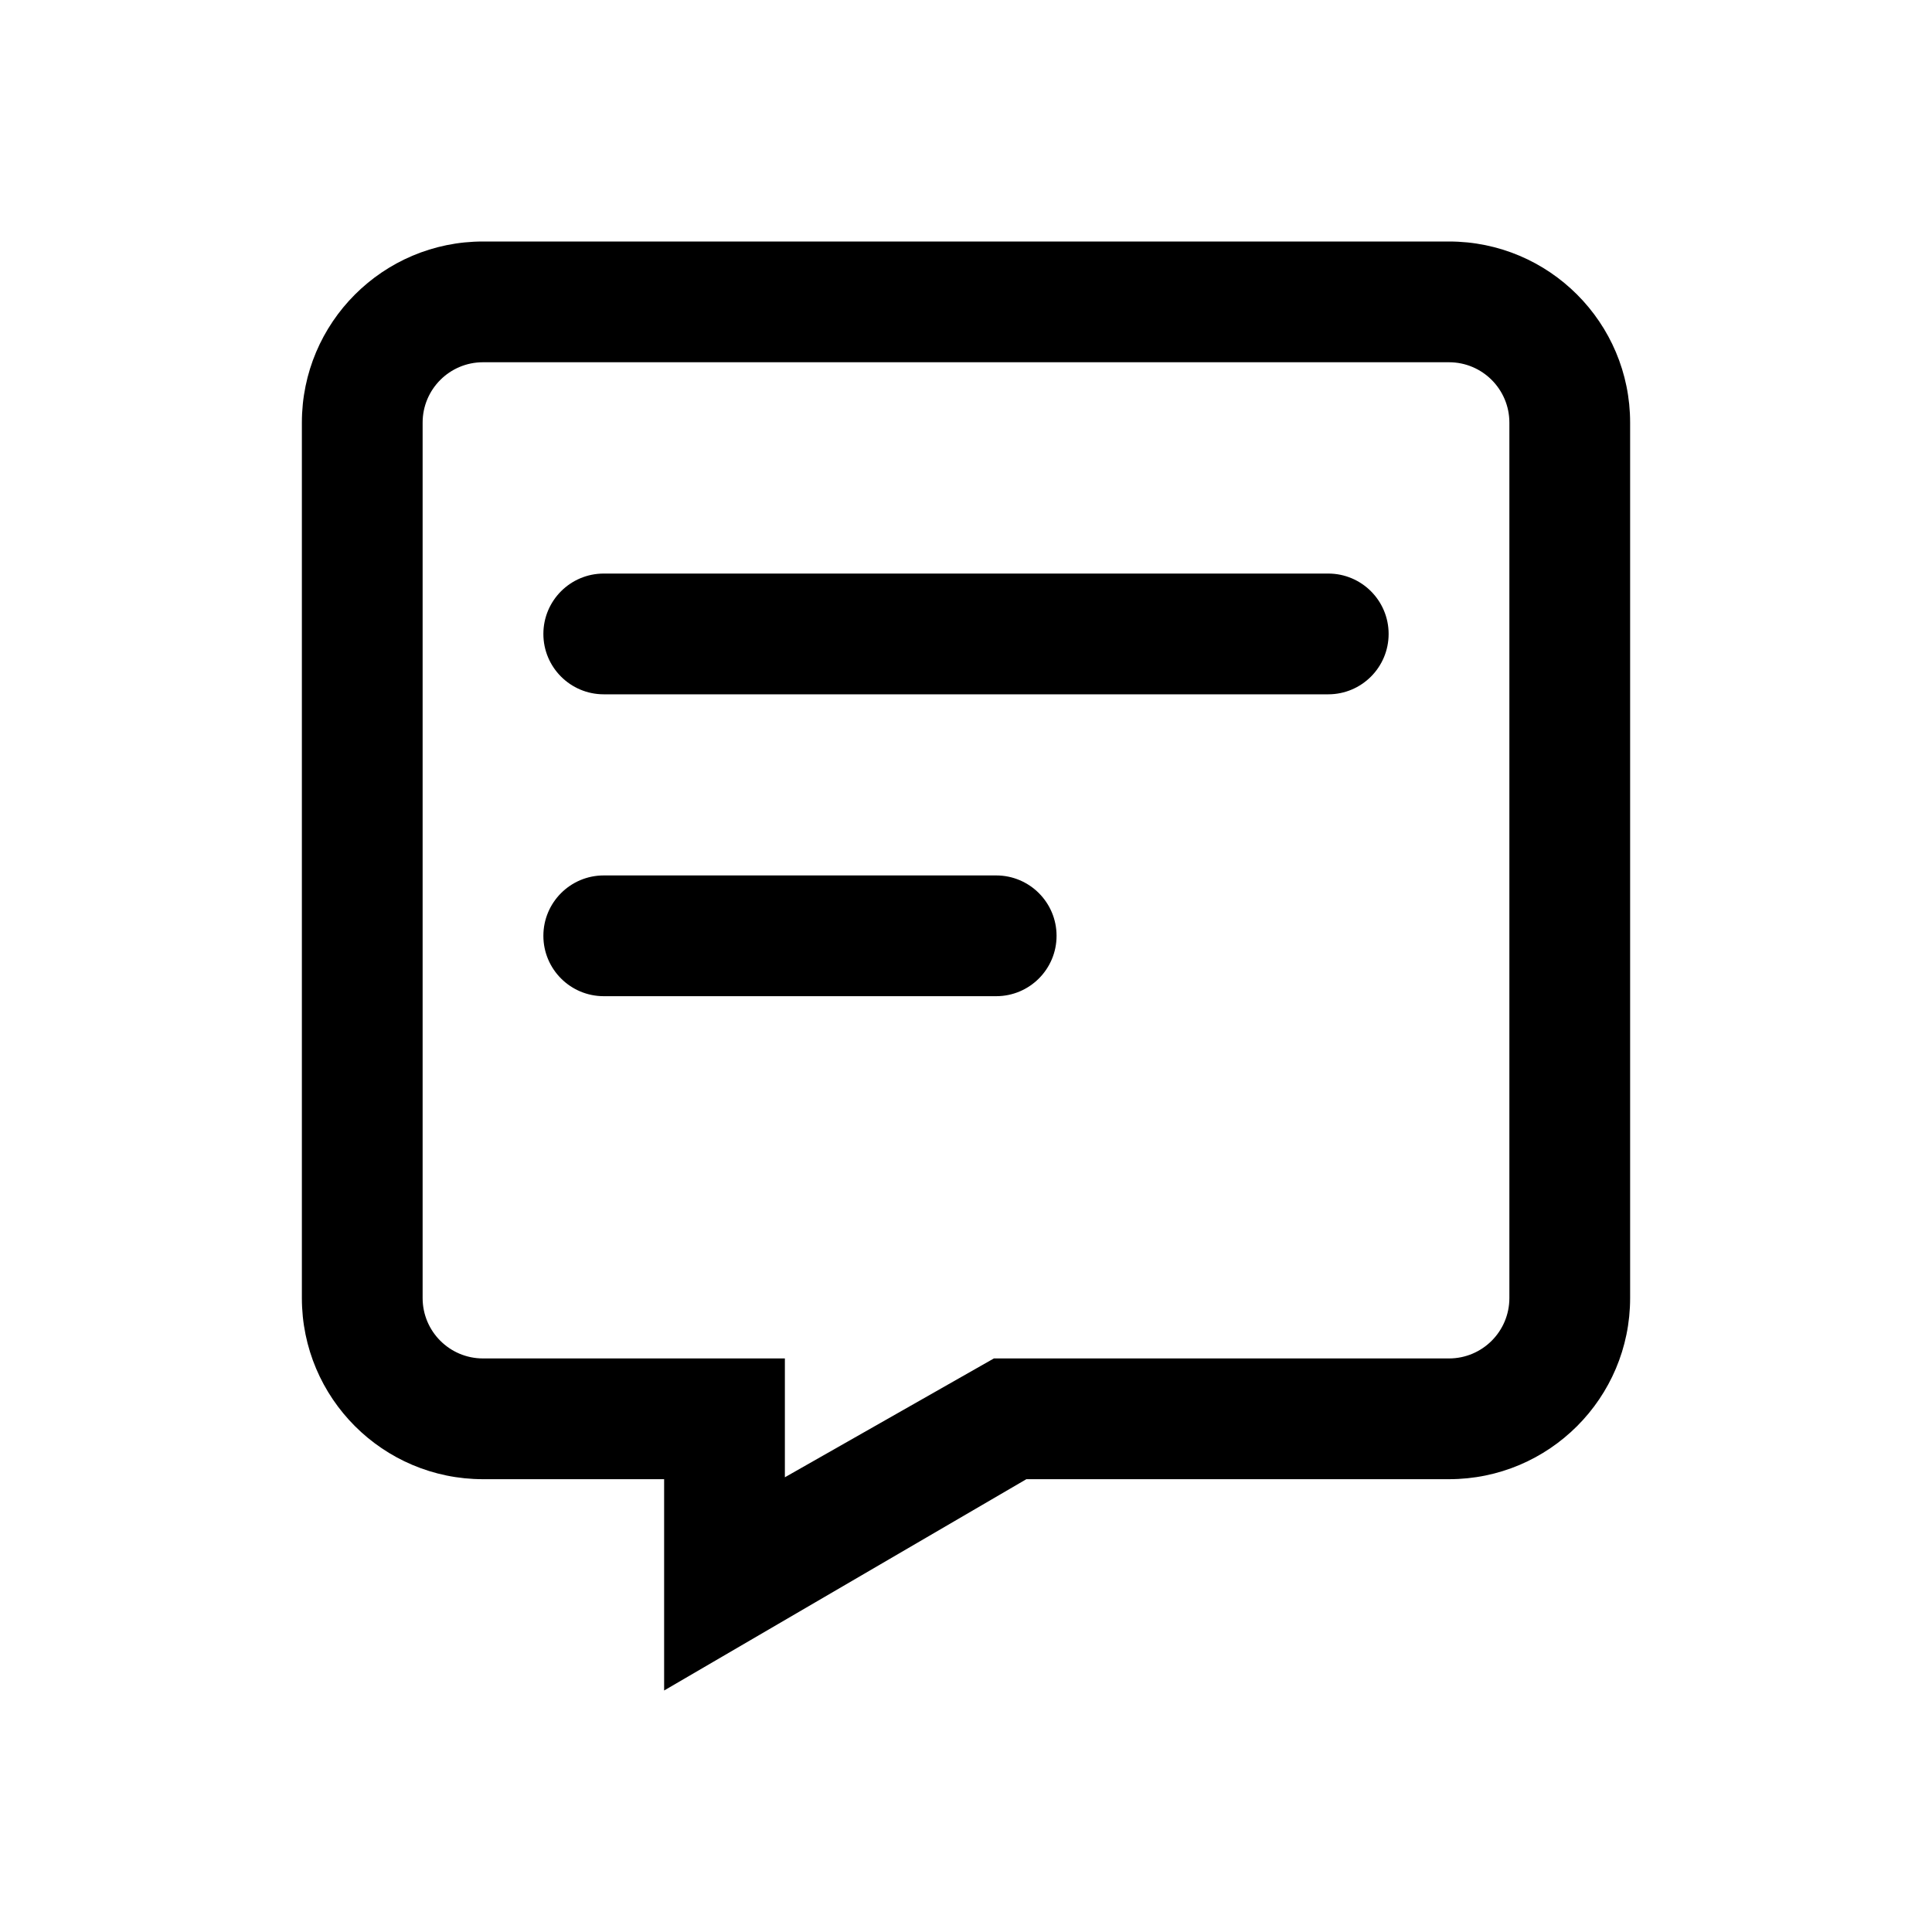
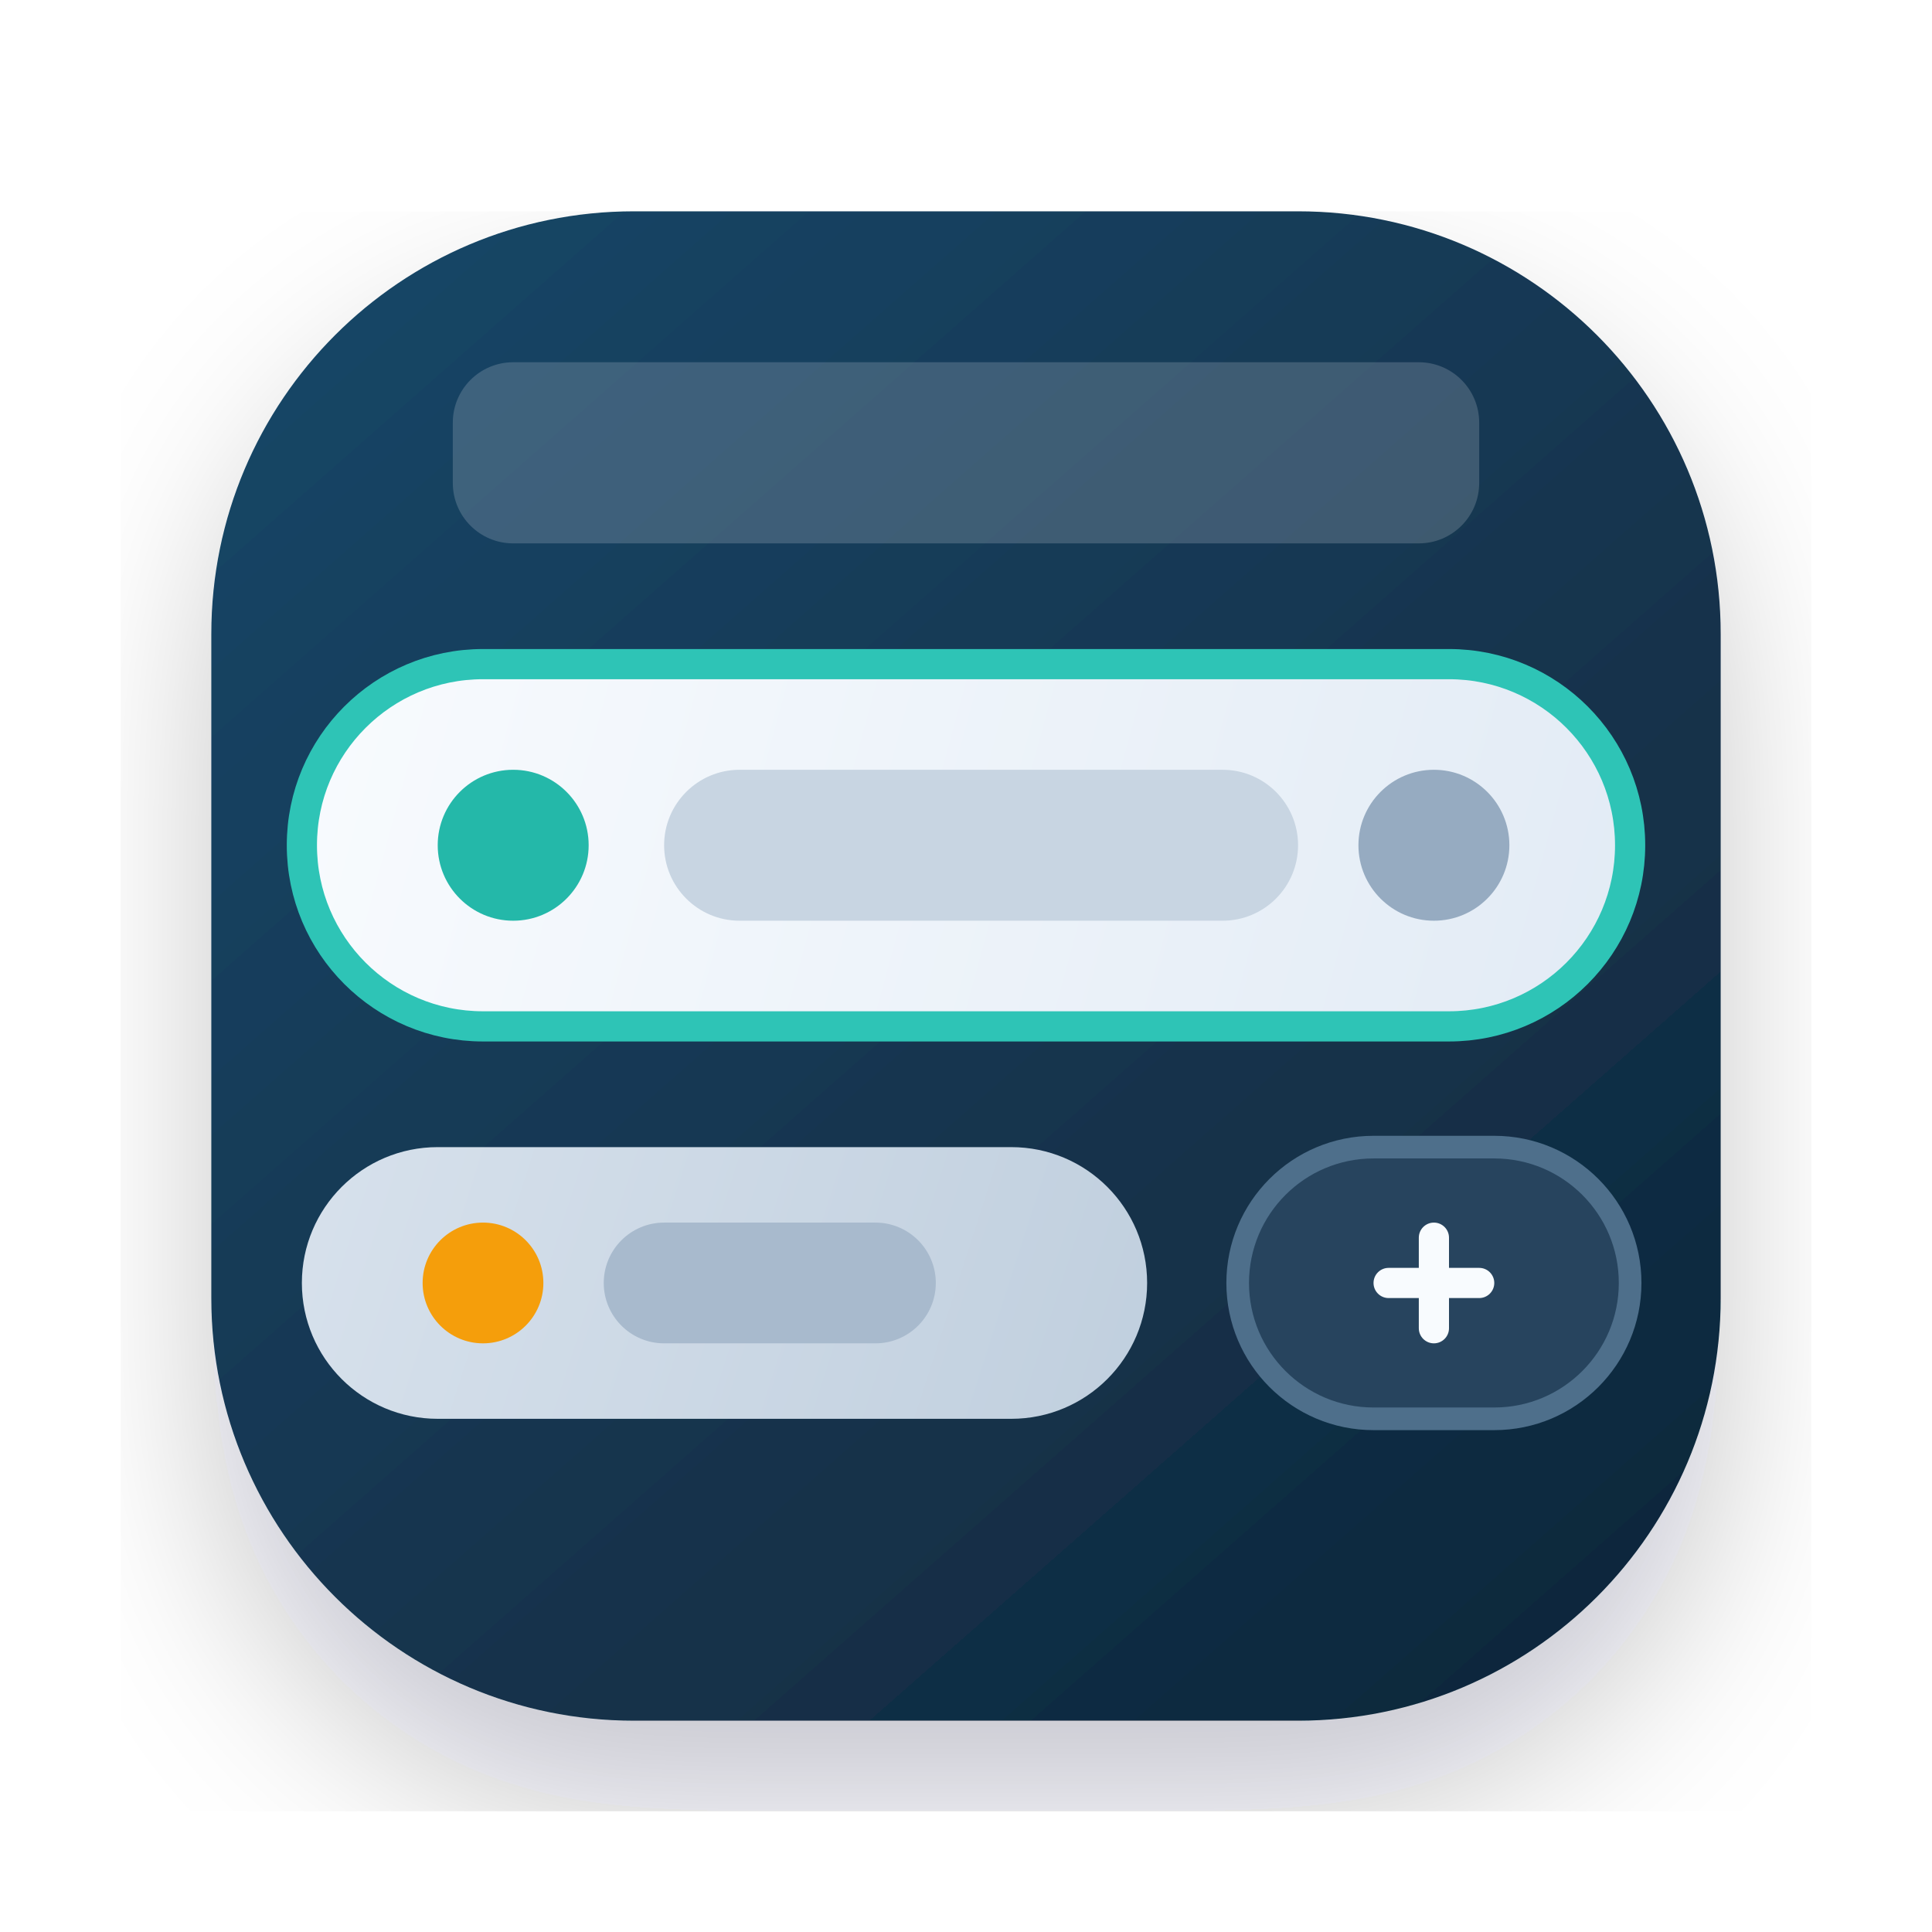
- <svg xmlns="http://www.w3.org/2000/svg" width="128" height="128" viewBox="0 0 128 128" version="1.1">
-   <g fill="#000000">
-     <path d="M20 28C20 21.373 25.373 16 32 16H96C102.627 16 108 21.373 108 28V86C108 92.627 102.627 98 96 98H68L44 112V98H32C25.373 98 20 92.627 20 86V28ZM32 24C29.791 24 28 25.791 28 28V86C28 88.209 29.791 90 32 90H52V97.874L65.848 90H96C98.209 90 100 88.209 100 86V28C100 25.791 98.209 24 96 24H32Z" />
-     <rect x="36" y="38" width="56" height="8" rx="4" />
-     <rect x="36" y="58" width="34" height="8" rx="4" />
+ <svg xmlns="http://www.w3.org/2000/svg" width="128" height="128" viewBox="0 0 128 128" fill="none">
+   <defs>
+     <linearGradient id="bg" x1="20" y1="14" x2="108" y2="114" gradientUnits="userSpaceOnUse">
+       <stop stop-color="#194768" />
+       <stop offset="1" stop-color="#0F263A" />
+     </linearGradient>
+     <linearGradient id="active-chip" x1="20" y1="44" x2="108" y2="68" gradientUnits="userSpaceOnUse">
+       <stop stop-color="#F8FBFE" />
+       <stop offset="1" stop-color="#E2EBF5" />
+     </linearGradient>
+     <linearGradient id="passive-chip" x1="20" y1="76" x2="76" y2="94" gradientUnits="userSpaceOnUse">
+       <stop stop-color="#D7E1EC" />
+       <stop offset="1" stop-color="#C0CFDE" />
+     </linearGradient>
+     <filter id="shadow" x="8" y="8" width="112" height="112" filterUnits="userSpaceOnUse" color-interpolation-filters="sRGB">
+       <feDropShadow dx="0" dy="6" stdDeviation="6" flood-color="#08131D" flood-opacity="0.22" />
+     </filter>
+   </defs>
+   <g filter="url(#shadow)">
+     <rect x="14" y="14" width="100" height="100" rx="28" fill="url(#bg)" />
  </g>
+   <path d="M30 28C30 25.791 31.791 24 34 24H94C96.209 24 98 25.791 98 28V32C98 34.209 96.209 36 94 36H34C31.791 36 30 34.209 30 32V28Z" fill="#F4F8FC" fill-opacity="0.18" />
+   <rect x="20" y="44" width="88" height="24" rx="12" fill="url(#active-chip)" />
+   <rect x="20" y="44" width="88" height="24" rx="12" stroke="#2EC4B6" stroke-width="2" />
+   <circle cx="34" cy="56" r="5" fill="#24B8A9" />
+   <rect x="44" y="51" width="42" height="10" rx="5" fill="#C8D5E2" />
+   <rect x="90" y="51" width="10" height="10" rx="5" fill="#96ABC1" />
+   <rect x="20" y="76" width="56" height="18" rx="9" fill="url(#passive-chip)" />
+   <circle cx="32" cy="85" r="4" fill="#F59E0B" />
+   <rect x="40" y="81" width="22" height="8" rx="4" fill="#A8BACD" />
+   <rect x="82" y="76" width="26" height="18" rx="9" fill="#27445E" />
+   <rect x="82" y="76" width="26" height="18" rx="9" stroke="#4E6F8B" stroke-width="1.5" />
+   <rect x="91" y="84" width="8" height="2" rx="1" fill="#F8FBFE" />
+   <rect x="94" y="81" width="2" height="8" rx="1" fill="#F8FBFE" />
</svg>
